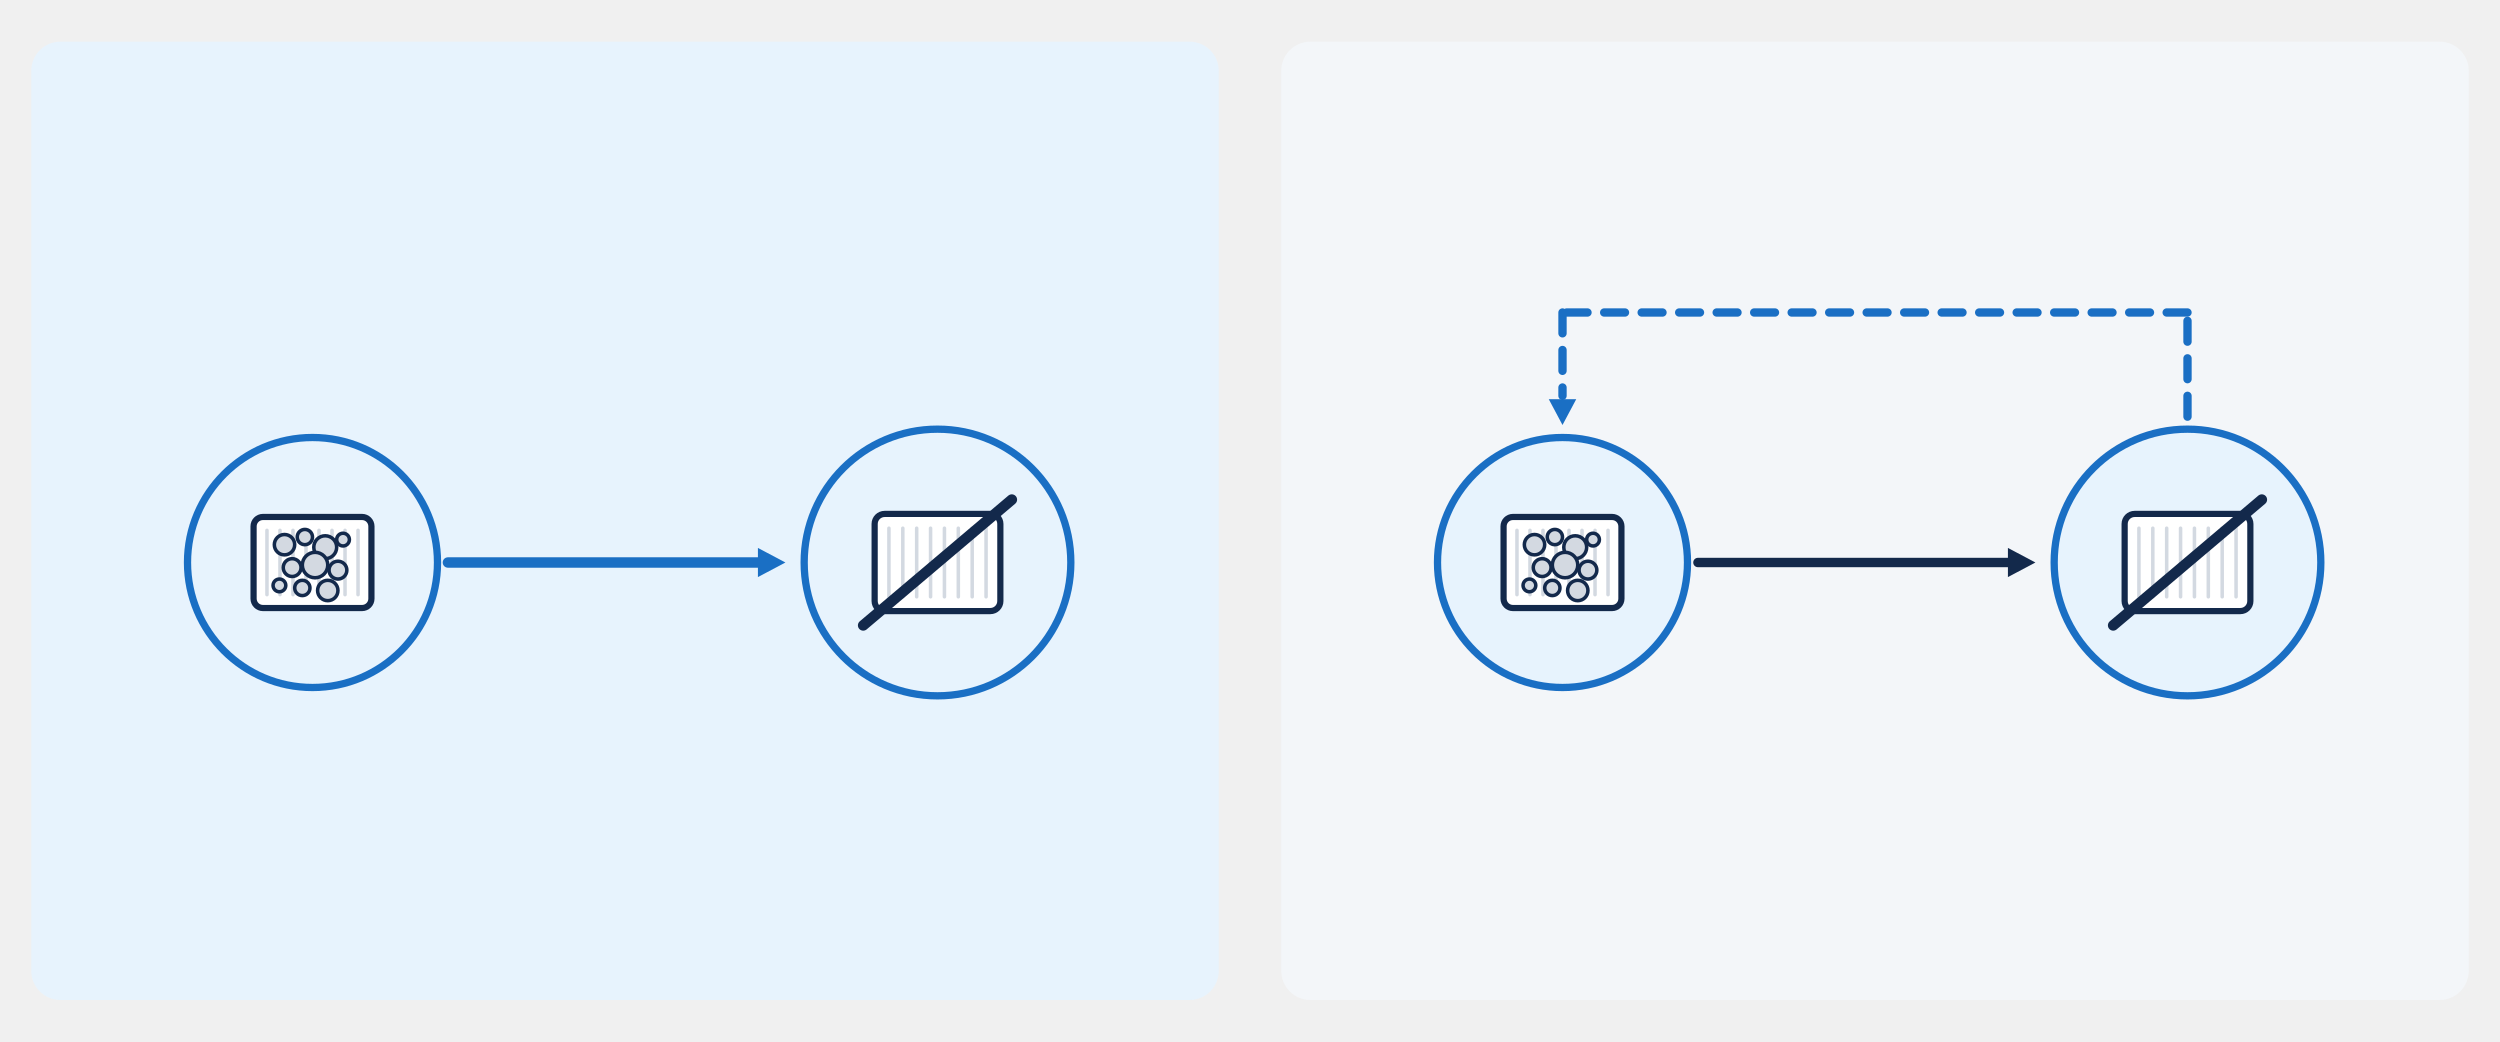
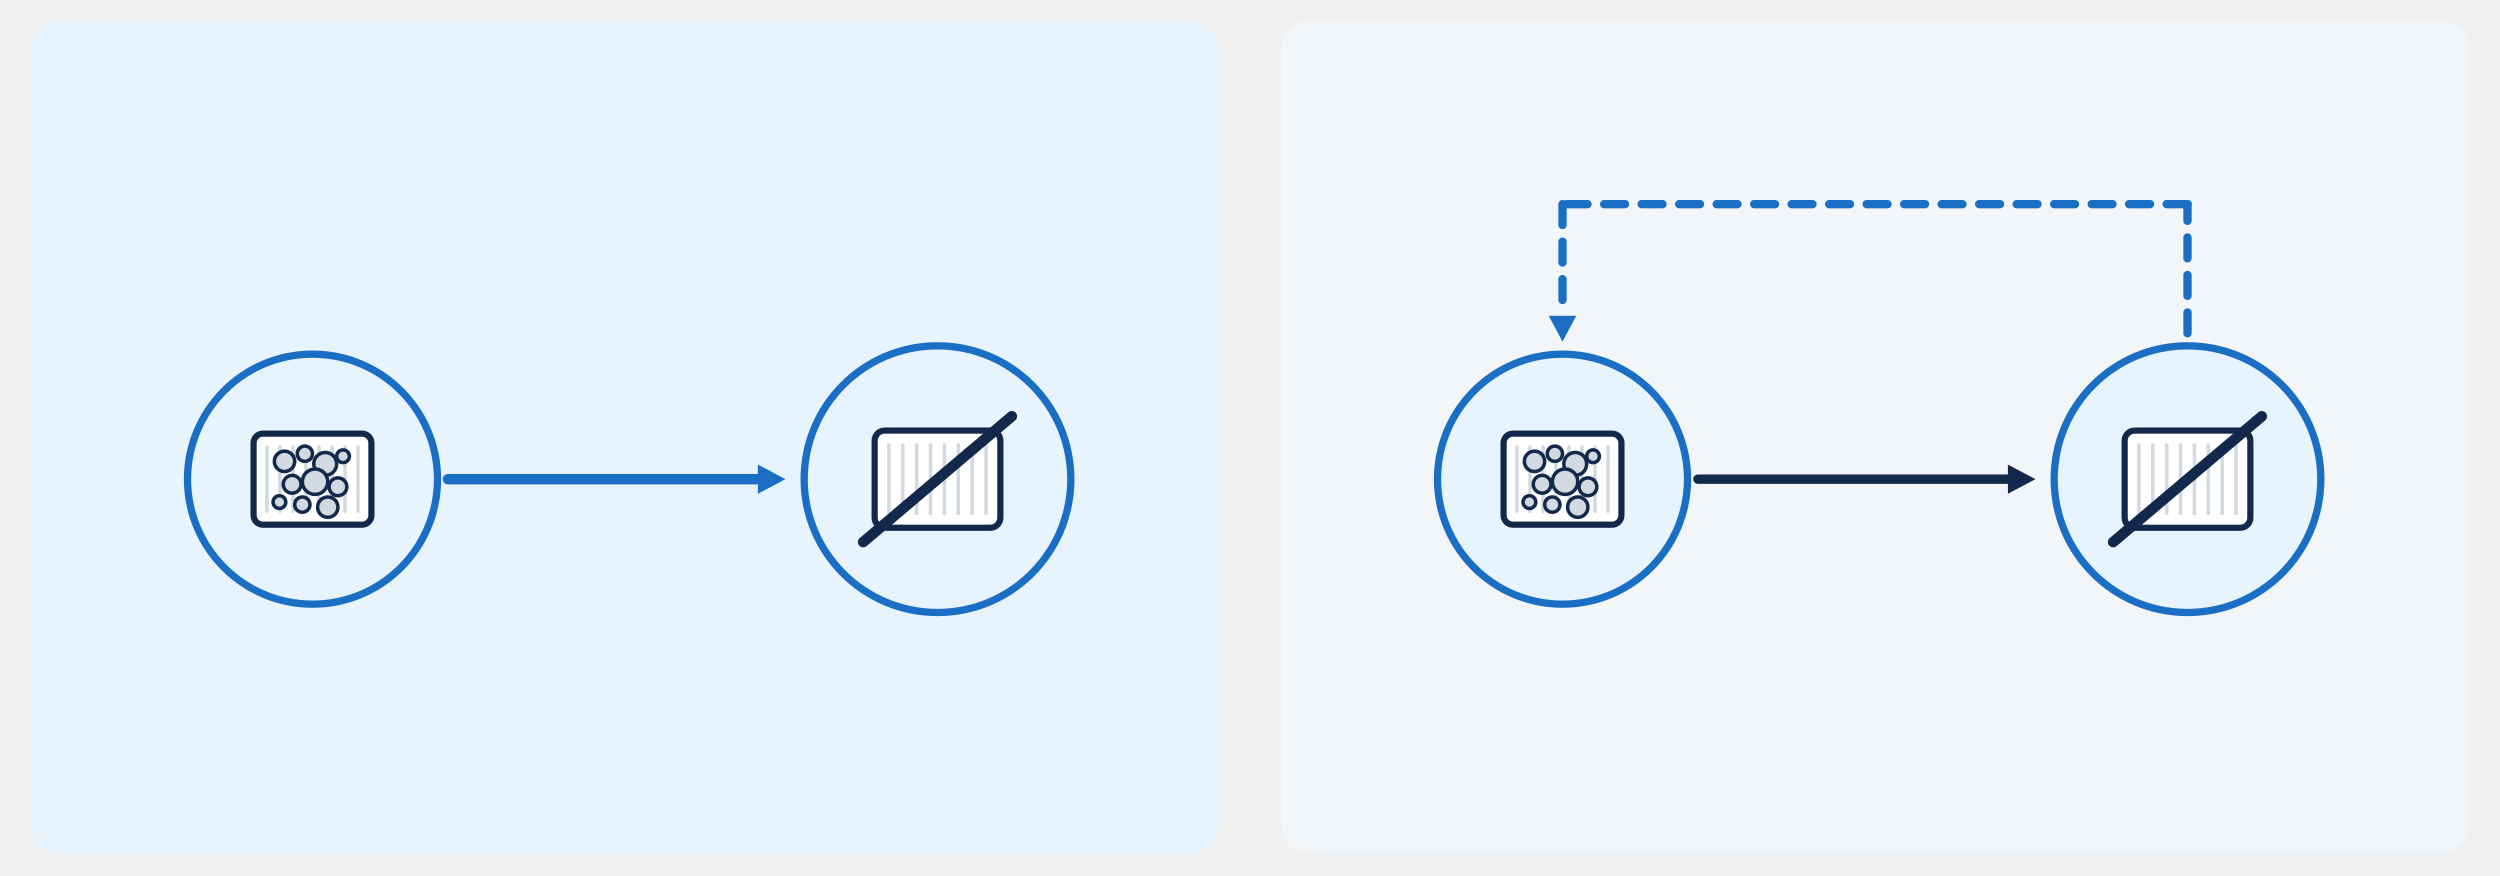
- <svg xmlns="http://www.w3.org/2000/svg" viewBox="0 0 1200 500" width="1200" height="500">
-   <rect x="15" y="20" width="570" height="460" rx="14" ry="14" fill="#E7F3FD" stroke="none" stroke-width="0" stroke-linecap="round" stroke-linejoin="round" />
-   <rect x="615" y="20" width="570" height="460" rx="14" ry="14" fill="#F3F6F9" stroke="none" stroke-width="0" stroke-linecap="round" stroke-linejoin="round" />
-   <path d="M 215.0,270.0 L 366.5,270.0" stroke="#1A6FC4" stroke-width="5" fill="none" stroke-linecap="round" stroke-linejoin="round" />
-   <polygon points="377.0,270.0 363.8,277.0 363.8,263.0" fill="#1A6FC4" stroke="none" stroke-width="0" stroke-linecap="round" stroke-linejoin="round" />
-   <circle cx="150" cy="270" r="60" fill="#E7F3FD" stroke="#1A6FC4" stroke-width="3.5" stroke-linecap="round" stroke-linejoin="round" />
-   <g transform="translate(150 270) scale(0.6428571)">
+ <svg xmlns="http://www.w3.org/2000/svg" viewBox="0 0 1200 420" width="1200" height="420">
+   <rect x="15" y="10" width="570" height="400" rx="14" ry="14" fill="#E7F3FD" stroke="none" stroke-width="0" stroke-linecap="round" stroke-linejoin="round" />
+   <rect x="615" y="10" width="570" height="400" rx="14" ry="14" fill="#F3F6F9" stroke="none" stroke-width="0" stroke-linecap="round" stroke-linejoin="round" />
+   <path d="M 215.0,230.0 L 366.5,230.0" stroke="#1A6FC4" stroke-width="5" fill="none" stroke-linecap="round" stroke-linejoin="round" />
+   <polygon points="377.0,230.0 363.8,237.0 363.8,223.0" fill="#1A6FC4" stroke="none" stroke-width="0" stroke-linecap="round" stroke-linejoin="round" />
+   <circle cx="150" cy="230" r="60" fill="#E7F3FD" stroke="#1A6FC4" stroke-width="3.5" stroke-linecap="round" stroke-linejoin="round" />
+   <g transform="translate(150 230) scale(0.6428571)">
    <rect x="-44" y="-34" width="88" height="68" rx="7" ry="7" fill="#FFFFFF" stroke="#13294B" stroke-width="4.63" stroke-linecap="round" stroke-linejoin="round" />
    <line x1="-34.0" y1="-24" x2="-34.0" y2="24" stroke="#D3D9E1" stroke-width="2.64" fill="none" stroke-linecap="round" stroke-linejoin="round" />
    <line x1="-24.286" y1="-24" x2="-24.286" y2="24" stroke="#D3D9E1" stroke-width="2.64" fill="none" stroke-linecap="round" stroke-linejoin="round" />
    <line x1="-14.571" y1="-24" x2="-14.571" y2="24" stroke="#D3D9E1" stroke-width="2.64" fill="none" stroke-linecap="round" stroke-linejoin="round" />
    <line x1="-4.857" y1="-24" x2="-4.857" y2="24" stroke="#D3D9E1" stroke-width="2.64" fill="none" stroke-linecap="round" stroke-linejoin="round" />
    <line x1="4.857" y1="-24" x2="4.857" y2="24" stroke="#D3D9E1" stroke-width="2.64" fill="none" stroke-linecap="round" stroke-linejoin="round" />
    <line x1="14.571" y1="-24" x2="14.571" y2="24" stroke="#D3D9E1" stroke-width="2.64" fill="none" stroke-linecap="round" stroke-linejoin="round" />
    <line x1="24.286" y1="-24" x2="24.286" y2="24" stroke="#D3D9E1" stroke-width="2.64" fill="none" stroke-linecap="round" stroke-linejoin="round" />
    <line x1="34.0" y1="-24" x2="34.0" y2="24" stroke="#D3D9E1" stroke-width="2.64" fill="none" stroke-linecap="round" stroke-linejoin="round" />
    <circle cx="-20.9" cy="-13.3" r="7.6" fill="#D3D9E1" stroke="#13294B" stroke-width="2.64" stroke-linecap="round" stroke-linejoin="round" />
    <circle cx="-5.7" cy="-19.0" r="5.7" fill="#D3D9E1" stroke="#13294B" stroke-width="2.64" stroke-linecap="round" stroke-linejoin="round" />
    <circle cx="9.5" cy="-11.4" r="8.55" fill="#D3D9E1" stroke="#13294B" stroke-width="2.64" stroke-linecap="round" stroke-linejoin="round" />
    <circle cx="22.8" cy="-17.1" r="4.75" fill="#D3D9E1" stroke="#13294B" stroke-width="2.64" stroke-linecap="round" stroke-linejoin="round" />
    <circle cx="-15.2" cy="3.8" r="6.65" fill="#D3D9E1" stroke="#13294B" stroke-width="2.64" stroke-linecap="round" stroke-linejoin="round" />
    <circle cx="1.9" cy="1.9" r="9.5" fill="#D3D9E1" stroke="#13294B" stroke-width="2.64" stroke-linecap="round" stroke-linejoin="round" />
    <circle cx="19.0" cy="5.7" r="6.65" fill="#D3D9E1" stroke="#13294B" stroke-width="2.64" stroke-linecap="round" stroke-linejoin="round" />
    <circle cx="-7.6" cy="19.0" r="5.7" fill="#D3D9E1" stroke="#13294B" stroke-width="2.64" stroke-linecap="round" stroke-linejoin="round" />
    <circle cx="11.4" cy="20.9" r="7.6" fill="#D3D9E1" stroke="#13294B" stroke-width="2.64" stroke-linecap="round" stroke-linejoin="round" />
    <circle cx="-24.7" cy="17.1" r="4.75" fill="#D3D9E1" stroke="#13294B" stroke-width="2.64" stroke-linecap="round" stroke-linejoin="round" />
  </g>
-   <circle cx="450" cy="270" r="64" fill="#E7F3FD" stroke="#1A6FC4" stroke-width="3.5" stroke-linecap="round" stroke-linejoin="round" />
-   <g transform="translate(450 270) scale(0.6857143)">
+   <circle cx="450" cy="230" r="64" fill="#E7F3FD" stroke="#1A6FC4" stroke-width="3.5" stroke-linecap="round" stroke-linejoin="round" />
+   <g transform="translate(450 230) scale(0.6857143)">
    <rect x="-44" y="-34" width="88" height="68" rx="7" ry="7" fill="#FFFFFF" stroke="#13294B" stroke-width="4.34" stroke-linecap="round" stroke-linejoin="round" />
    <line x1="-34.0" y1="-24" x2="-34.0" y2="24" stroke="#D3D9E1" stroke-width="2.48" fill="none" stroke-linecap="round" stroke-linejoin="round" />
    <line x1="-24.286" y1="-24" x2="-24.286" y2="24" stroke="#D3D9E1" stroke-width="2.48" fill="none" stroke-linecap="round" stroke-linejoin="round" />
    <line x1="-14.571" y1="-24" x2="-14.571" y2="24" stroke="#D3D9E1" stroke-width="2.48" fill="none" stroke-linecap="round" stroke-linejoin="round" />
    <line x1="-4.857" y1="-24" x2="-4.857" y2="24" stroke="#D3D9E1" stroke-width="2.48" fill="none" stroke-linecap="round" stroke-linejoin="round" />
    <line x1="4.857" y1="-24" x2="4.857" y2="24" stroke="#D3D9E1" stroke-width="2.48" fill="none" stroke-linecap="round" stroke-linejoin="round" />
    <line x1="14.571" y1="-24" x2="14.571" y2="24" stroke="#D3D9E1" stroke-width="2.48" fill="none" stroke-linecap="round" stroke-linejoin="round" />
    <line x1="24.286" y1="-24" x2="24.286" y2="24" stroke="#D3D9E1" stroke-width="2.48" fill="none" stroke-linecap="round" stroke-linejoin="round" />
    <line x1="34.0" y1="-24" x2="34.0" y2="24" stroke="#D3D9E1" stroke-width="2.48" fill="none" stroke-linecap="round" stroke-linejoin="round" />
    <line x1="-52" y1="44" x2="52" y2="-44" stroke="#13294B" stroke-width="7.44" fill="none" stroke-linecap="round" stroke-linejoin="round" />
  </g>
-   <path d="M 815.0,270.0 L 966.5,270.0" stroke="#13294B" stroke-width="4.5" fill="none" stroke-linecap="round" stroke-linejoin="round" />
-   <polygon points="977.0,270.0 963.8,277.0 963.8,263.0" fill="#13294B" stroke="none" stroke-width="0" stroke-linecap="round" stroke-linejoin="round" />
-   <circle cx="750" cy="270" r="60" fill="#E7F3FD" stroke="#1A6FC4" stroke-width="3.5" stroke-linecap="round" stroke-linejoin="round" />
-   <g transform="translate(750 270) scale(0.6428571)">
+   <path d="M 815.0,230.0 L 966.5,230.0" stroke="#13294B" stroke-width="4.5" fill="none" stroke-linecap="round" stroke-linejoin="round" />
+   <polygon points="977.0,230.0 963.8,237.0 963.8,223.0" fill="#13294B" stroke="none" stroke-width="0" stroke-linecap="round" stroke-linejoin="round" />
+   <circle cx="750" cy="230" r="60" fill="#E7F3FD" stroke="#1A6FC4" stroke-width="3.5" stroke-linecap="round" stroke-linejoin="round" />
+   <g transform="translate(750 230) scale(0.6428571)">
    <rect x="-44" y="-34" width="88" height="68" rx="7" ry="7" fill="#FFFFFF" stroke="#13294B" stroke-width="4.63" stroke-linecap="round" stroke-linejoin="round" />
    <line x1="-34.0" y1="-24" x2="-34.0" y2="24" stroke="#D3D9E1" stroke-width="2.64" fill="none" stroke-linecap="round" stroke-linejoin="round" />
    <line x1="-24.286" y1="-24" x2="-24.286" y2="24" stroke="#D3D9E1" stroke-width="2.64" fill="none" stroke-linecap="round" stroke-linejoin="round" />
    <line x1="-14.571" y1="-24" x2="-14.571" y2="24" stroke="#D3D9E1" stroke-width="2.64" fill="none" stroke-linecap="round" stroke-linejoin="round" />
    <line x1="-4.857" y1="-24" x2="-4.857" y2="24" stroke="#D3D9E1" stroke-width="2.64" fill="none" stroke-linecap="round" stroke-linejoin="round" />
    <line x1="4.857" y1="-24" x2="4.857" y2="24" stroke="#D3D9E1" stroke-width="2.64" fill="none" stroke-linecap="round" stroke-linejoin="round" />
    <line x1="14.571" y1="-24" x2="14.571" y2="24" stroke="#D3D9E1" stroke-width="2.64" fill="none" stroke-linecap="round" stroke-linejoin="round" />
    <line x1="24.286" y1="-24" x2="24.286" y2="24" stroke="#D3D9E1" stroke-width="2.64" fill="none" stroke-linecap="round" stroke-linejoin="round" />
    <line x1="34.0" y1="-24" x2="34.0" y2="24" stroke="#D3D9E1" stroke-width="2.64" fill="none" stroke-linecap="round" stroke-linejoin="round" />
    <circle cx="-20.9" cy="-13.3" r="7.6" fill="#D3D9E1" stroke="#13294B" stroke-width="2.64" stroke-linecap="round" stroke-linejoin="round" />
    <circle cx="-5.7" cy="-19.0" r="5.7" fill="#D3D9E1" stroke="#13294B" stroke-width="2.64" stroke-linecap="round" stroke-linejoin="round" />
    <circle cx="9.5" cy="-11.4" r="8.55" fill="#D3D9E1" stroke="#13294B" stroke-width="2.64" stroke-linecap="round" stroke-linejoin="round" />
    <circle cx="22.8" cy="-17.1" r="4.75" fill="#D3D9E1" stroke="#13294B" stroke-width="2.64" stroke-linecap="round" stroke-linejoin="round" />
    <circle cx="-15.2" cy="3.8" r="6.65" fill="#D3D9E1" stroke="#13294B" stroke-width="2.64" stroke-linecap="round" stroke-linejoin="round" />
    <circle cx="1.9" cy="1.9" r="9.5" fill="#D3D9E1" stroke="#13294B" stroke-width="2.64" stroke-linecap="round" stroke-linejoin="round" />
    <circle cx="19.0" cy="5.7" r="6.65" fill="#D3D9E1" stroke="#13294B" stroke-width="2.64" stroke-linecap="round" stroke-linejoin="round" />
    <circle cx="-7.6" cy="19.0" r="5.7" fill="#D3D9E1" stroke="#13294B" stroke-width="2.64" stroke-linecap="round" stroke-linejoin="round" />
    <circle cx="11.4" cy="20.9" r="7.6" fill="#D3D9E1" stroke="#13294B" stroke-width="2.64" stroke-linecap="round" stroke-linejoin="round" />
    <circle cx="-24.7" cy="17.1" r="4.75" fill="#D3D9E1" stroke="#13294B" stroke-width="2.64" stroke-linecap="round" stroke-linejoin="round" />
  </g>
-   <circle cx="1050" cy="270" r="64" fill="#E7F3FD" stroke="#1A6FC4" stroke-width="3.5" stroke-linecap="round" stroke-linejoin="round" />
-   <g transform="translate(1050 270) scale(0.6857143)">
+   <circle cx="1050" cy="230" r="64" fill="#E7F3FD" stroke="#1A6FC4" stroke-width="3.5" stroke-linecap="round" stroke-linejoin="round" />
+   <g transform="translate(1050 230) scale(0.6857143)">
    <rect x="-44" y="-34" width="88" height="68" rx="7" ry="7" fill="#FFFFFF" stroke="#13294B" stroke-width="4.34" stroke-linecap="round" stroke-linejoin="round" />
    <line x1="-34.0" y1="-24" x2="-34.0" y2="24" stroke="#D3D9E1" stroke-width="2.48" fill="none" stroke-linecap="round" stroke-linejoin="round" />
    <line x1="-24.286" y1="-24" x2="-24.286" y2="24" stroke="#D3D9E1" stroke-width="2.48" fill="none" stroke-linecap="round" stroke-linejoin="round" />
    <line x1="-14.571" y1="-24" x2="-14.571" y2="24" stroke="#D3D9E1" stroke-width="2.48" fill="none" stroke-linecap="round" stroke-linejoin="round" />
    <line x1="-4.857" y1="-24" x2="-4.857" y2="24" stroke="#D3D9E1" stroke-width="2.48" fill="none" stroke-linecap="round" stroke-linejoin="round" />
    <line x1="4.857" y1="-24" x2="4.857" y2="24" stroke="#D3D9E1" stroke-width="2.48" fill="none" stroke-linecap="round" stroke-linejoin="round" />
    <line x1="14.571" y1="-24" x2="14.571" y2="24" stroke="#D3D9E1" stroke-width="2.48" fill="none" stroke-linecap="round" stroke-linejoin="round" />
    <line x1="24.286" y1="-24" x2="24.286" y2="24" stroke="#D3D9E1" stroke-width="2.48" fill="none" stroke-linecap="round" stroke-linejoin="round" />
    <line x1="34.0" y1="-24" x2="34.0" y2="24" stroke="#D3D9E1" stroke-width="2.48" fill="none" stroke-linecap="round" stroke-linejoin="round" />
    <line x1="-52" y1="44" x2="52" y2="-44" stroke="#13294B" stroke-width="7.44" fill="none" stroke-linecap="round" stroke-linejoin="round" />
  </g>
-   <line x1="1050.0" y1="200.0" x2="1050.0" y2="190.0" stroke="#1A6FC4" stroke-width="4" fill="none" stroke-linecap="round" stroke-linejoin="round" />
-   <line x1="1050.0" y1="182.0" x2="1050.0" y2="172.0" stroke="#1A6FC4" stroke-width="4" fill="none" stroke-linecap="round" stroke-linejoin="round" />
-   <line x1="1050.0" y1="164.0" x2="1050.0" y2="154.0" stroke="#1A6FC4" stroke-width="4" fill="none" stroke-linecap="round" stroke-linejoin="round" />
-   <line x1="1050.0" y1="150.0" x2="1040.0" y2="150.0" stroke="#1A6FC4" stroke-width="4" fill="none" stroke-linecap="round" stroke-linejoin="round" />
-   <line x1="1032.0" y1="150.0" x2="1022.0" y2="150.0" stroke="#1A6FC4" stroke-width="4" fill="none" stroke-linecap="round" stroke-linejoin="round" />
-   <line x1="1014.0" y1="150.0" x2="1004.0" y2="150.0" stroke="#1A6FC4" stroke-width="4" fill="none" stroke-linecap="round" stroke-linejoin="round" />
-   <line x1="996.0" y1="150.0" x2="986.0" y2="150.0" stroke="#1A6FC4" stroke-width="4" fill="none" stroke-linecap="round" stroke-linejoin="round" />
-   <line x1="978.0" y1="150.0" x2="968.0" y2="150.0" stroke="#1A6FC4" stroke-width="4" fill="none" stroke-linecap="round" stroke-linejoin="round" />
-   <line x1="960.0" y1="150.0" x2="950.0" y2="150.0" stroke="#1A6FC4" stroke-width="4" fill="none" stroke-linecap="round" stroke-linejoin="round" />
-   <line x1="942.0" y1="150.0" x2="932.0" y2="150.0" stroke="#1A6FC4" stroke-width="4" fill="none" stroke-linecap="round" stroke-linejoin="round" />
-   <line x1="924.0" y1="150.0" x2="914.0" y2="150.0" stroke="#1A6FC4" stroke-width="4" fill="none" stroke-linecap="round" stroke-linejoin="round" />
-   <line x1="906.0" y1="150.0" x2="896.0" y2="150.0" stroke="#1A6FC4" stroke-width="4" fill="none" stroke-linecap="round" stroke-linejoin="round" />
-   <line x1="888.0" y1="150.0" x2="878.0" y2="150.0" stroke="#1A6FC4" stroke-width="4" fill="none" stroke-linecap="round" stroke-linejoin="round" />
-   <line x1="870.0" y1="150.0" x2="860.0" y2="150.0" stroke="#1A6FC4" stroke-width="4" fill="none" stroke-linecap="round" stroke-linejoin="round" />
-   <line x1="852.0" y1="150.0" x2="842.0" y2="150.0" stroke="#1A6FC4" stroke-width="4" fill="none" stroke-linecap="round" stroke-linejoin="round" />
-   <line x1="834.0" y1="150.0" x2="824.0" y2="150.0" stroke="#1A6FC4" stroke-width="4" fill="none" stroke-linecap="round" stroke-linejoin="round" />
-   <line x1="816.0" y1="150.0" x2="806.0" y2="150.0" stroke="#1A6FC4" stroke-width="4" fill="none" stroke-linecap="round" stroke-linejoin="round" />
-   <line x1="798.0" y1="150.0" x2="788.0" y2="150.0" stroke="#1A6FC4" stroke-width="4" fill="none" stroke-linecap="round" stroke-linejoin="round" />
-   <line x1="780.0" y1="150.0" x2="770.0" y2="150.0" stroke="#1A6FC4" stroke-width="4" fill="none" stroke-linecap="round" stroke-linejoin="round" />
-   <line x1="762.0" y1="150.0" x2="752.0" y2="150.0" stroke="#1A6FC4" stroke-width="4" fill="none" stroke-linecap="round" stroke-linejoin="round" />
-   <line x1="750.0" y1="150.0" x2="750.0" y2="160.0" stroke="#1A6FC4" stroke-width="4" fill="none" stroke-linecap="round" stroke-linejoin="round" />
-   <line x1="750.0" y1="168.0" x2="750.0" y2="178.0" stroke="#1A6FC4" stroke-width="4" fill="none" stroke-linecap="round" stroke-linejoin="round" />
-   <line x1="750.0" y1="186.0" x2="750.0" y2="190.0" stroke="#1A6FC4" stroke-width="4" fill="none" stroke-linecap="round" stroke-linejoin="round" />
-   <polygon points="750.0,204.0 743.4,191.6 756.6,191.6" fill="#1A6FC4" stroke="none" stroke-width="0" stroke-linecap="round" stroke-linejoin="round" />
+   <line x1="1050.0" y1="160.0" x2="1050.0" y2="150.0" stroke="#1A6FC4" stroke-width="4" fill="none" stroke-linecap="round" stroke-linejoin="round" />
+   <line x1="1050.0" y1="142.0" x2="1050.0" y2="132.0" stroke="#1A6FC4" stroke-width="4" fill="none" stroke-linecap="round" stroke-linejoin="round" />
+   <line x1="1050.0" y1="124.0" x2="1050.0" y2="114.0" stroke="#1A6FC4" stroke-width="4" fill="none" stroke-linecap="round" stroke-linejoin="round" />
+   <line x1="1050.0" y1="106.0" x2="1050.0" y2="98.0" stroke="#1A6FC4" stroke-width="4" fill="none" stroke-linecap="round" stroke-linejoin="round" />
+   <line x1="1050.0" y1="98.0" x2="1040.0" y2="98.0" stroke="#1A6FC4" stroke-width="4" fill="none" stroke-linecap="round" stroke-linejoin="round" />
+   <line x1="1032.0" y1="98.0" x2="1022.0" y2="98.0" stroke="#1A6FC4" stroke-width="4" fill="none" stroke-linecap="round" stroke-linejoin="round" />
+   <line x1="1014.0" y1="98.0" x2="1004.0" y2="98.0" stroke="#1A6FC4" stroke-width="4" fill="none" stroke-linecap="round" stroke-linejoin="round" />
+   <line x1="996.0" y1="98.0" x2="986.0" y2="98.0" stroke="#1A6FC4" stroke-width="4" fill="none" stroke-linecap="round" stroke-linejoin="round" />
+   <line x1="978.0" y1="98.0" x2="968.0" y2="98.0" stroke="#1A6FC4" stroke-width="4" fill="none" stroke-linecap="round" stroke-linejoin="round" />
+   <line x1="960.0" y1="98.0" x2="950.0" y2="98.0" stroke="#1A6FC4" stroke-width="4" fill="none" stroke-linecap="round" stroke-linejoin="round" />
+   <line x1="942.0" y1="98.0" x2="932.0" y2="98.0" stroke="#1A6FC4" stroke-width="4" fill="none" stroke-linecap="round" stroke-linejoin="round" />
+   <line x1="924.0" y1="98.0" x2="914.0" y2="98.0" stroke="#1A6FC4" stroke-width="4" fill="none" stroke-linecap="round" stroke-linejoin="round" />
+   <line x1="906.0" y1="98.0" x2="896.0" y2="98.0" stroke="#1A6FC4" stroke-width="4" fill="none" stroke-linecap="round" stroke-linejoin="round" />
+   <line x1="888.0" y1="98.0" x2="878.0" y2="98.0" stroke="#1A6FC4" stroke-width="4" fill="none" stroke-linecap="round" stroke-linejoin="round" />
+   <line x1="870.0" y1="98.0" x2="860.0" y2="98.0" stroke="#1A6FC4" stroke-width="4" fill="none" stroke-linecap="round" stroke-linejoin="round" />
+   <line x1="852.0" y1="98.0" x2="842.0" y2="98.0" stroke="#1A6FC4" stroke-width="4" fill="none" stroke-linecap="round" stroke-linejoin="round" />
+   <line x1="834.0" y1="98.0" x2="824.0" y2="98.0" stroke="#1A6FC4" stroke-width="4" fill="none" stroke-linecap="round" stroke-linejoin="round" />
+   <line x1="816.0" y1="98.0" x2="806.0" y2="98.0" stroke="#1A6FC4" stroke-width="4" fill="none" stroke-linecap="round" stroke-linejoin="round" />
+   <line x1="798.0" y1="98.0" x2="788.0" y2="98.0" stroke="#1A6FC4" stroke-width="4" fill="none" stroke-linecap="round" stroke-linejoin="round" />
+   <line x1="780.0" y1="98.0" x2="770.0" y2="98.0" stroke="#1A6FC4" stroke-width="4" fill="none" stroke-linecap="round" stroke-linejoin="round" />
+   <line x1="762.0" y1="98.0" x2="752.0" y2="98.0" stroke="#1A6FC4" stroke-width="4" fill="none" stroke-linecap="round" stroke-linejoin="round" />
+   <line x1="750.0" y1="98.0" x2="750.0" y2="108.0" stroke="#1A6FC4" stroke-width="4" fill="none" stroke-linecap="round" stroke-linejoin="round" />
+   <line x1="750.0" y1="116.0" x2="750.0" y2="126.0" stroke="#1A6FC4" stroke-width="4" fill="none" stroke-linecap="round" stroke-linejoin="round" />
+   <line x1="750.0" y1="134.0" x2="750.0" y2="144.0" stroke="#1A6FC4" stroke-width="4" fill="none" stroke-linecap="round" stroke-linejoin="round" />
+   <polygon points="750.0,164.0 743.4,151.6 756.6,151.6" fill="#1A6FC4" stroke="none" stroke-width="0" stroke-linecap="round" stroke-linejoin="round" />
</svg>
